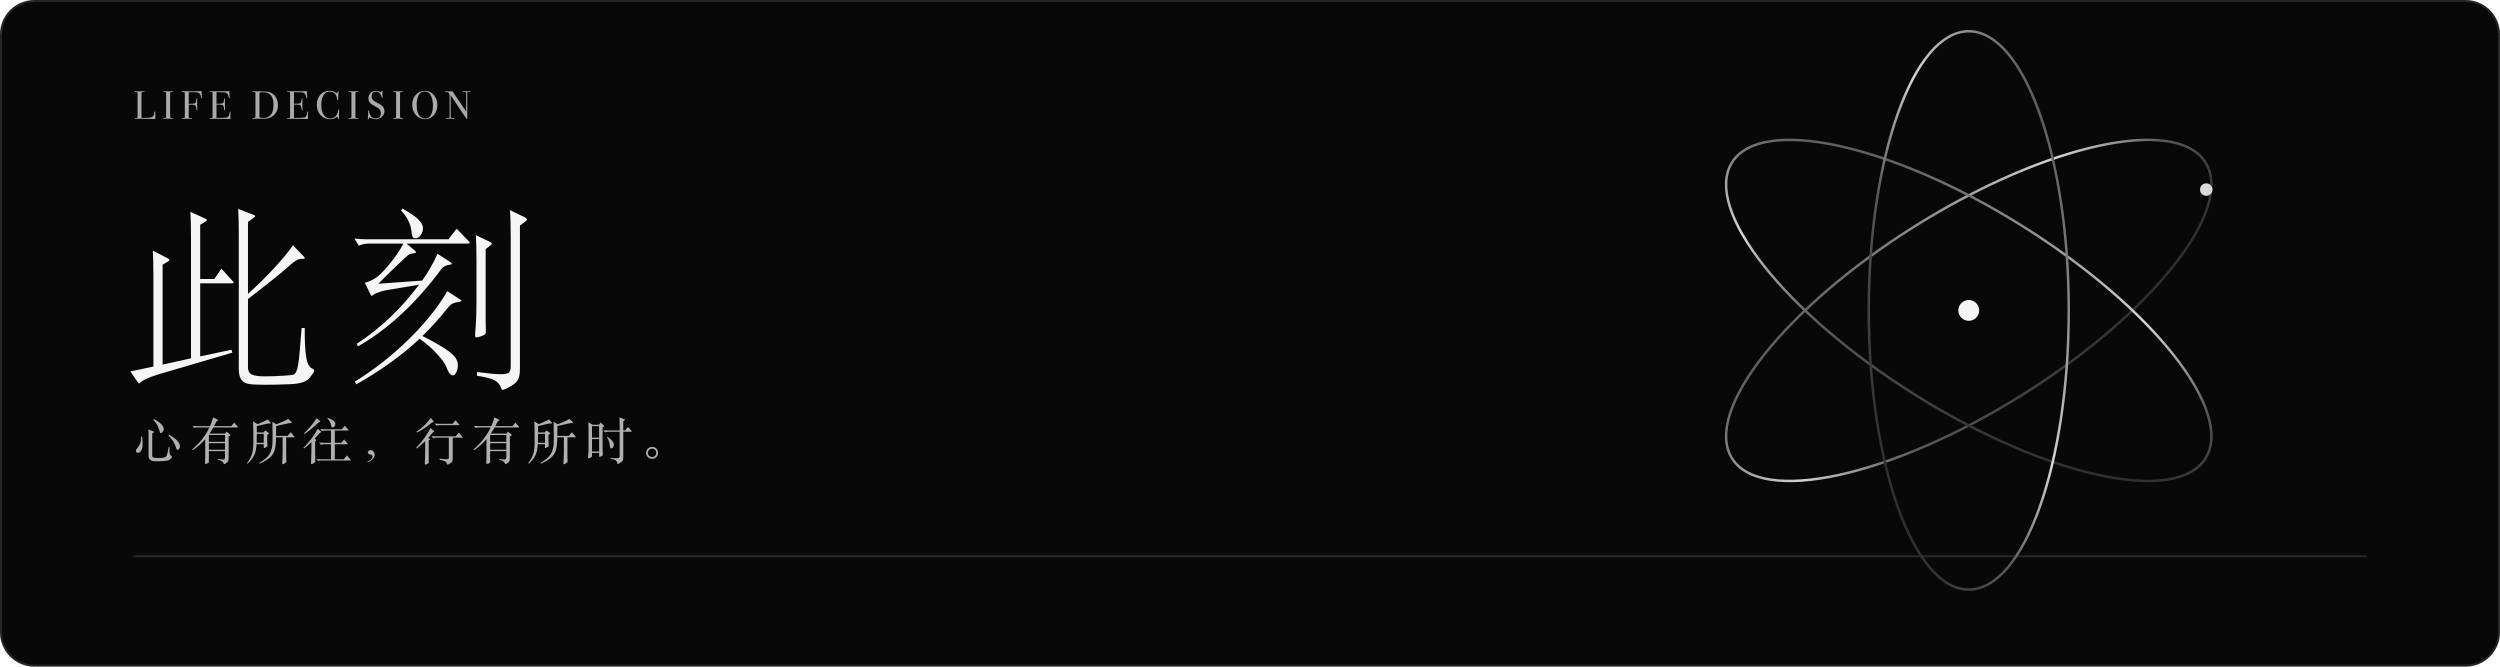
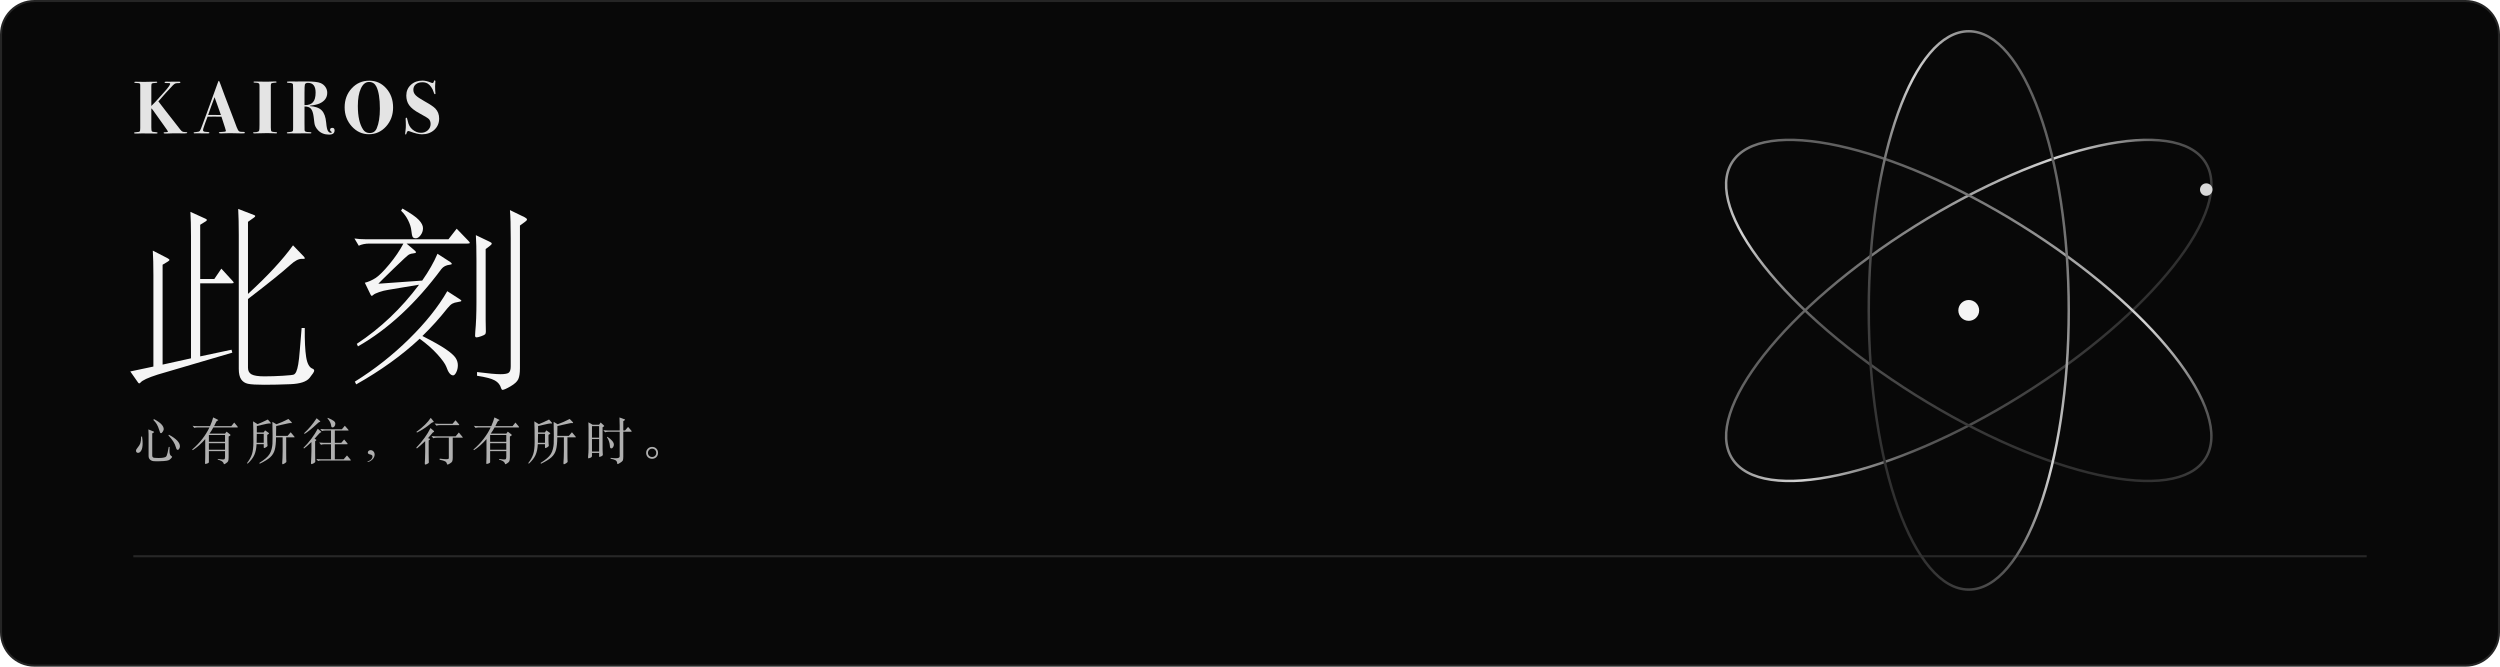
<svg xmlns="http://www.w3.org/2000/svg" width="1200" height="320" viewBox="0 0 1200 320" role="img" aria-labelledby="title desc">
  <defs>
    <linearGradient id="silver" x1="0" y1="0" x2="1" y2="1">
      <stop stop-color="#242424" />
      <stop offset=".43" stop-color="#d4d4d4" />
      <stop offset=".62" stop-color="#5a5a5a" />
      <stop offset="1" stop-color="#151515" />
    </linearGradient>
  </defs>
  <rect x=".5" y=".5" width="1199" height="319" rx="16" fill="#080808" stroke="#252525" />
-   <g fill="#aaa" aria-hidden="true">
-     <path d="M74.545 55.499Q74.545 55.993 74.488 57.133H74.279Q74.165 57.133 73.728 57.095Q73.291 57.057 72.74 57.057L64.836 57Q64.513 57 64.513 56.829Q64.513 56.696 65.026 56.658Q65.748 56.62 65.891 56.496Q66.033 56.373 66.033 55.784V45.106Q66.033 44.403 65.891 44.289Q65.748 44.175 64.874 44.175Q64.513 44.175 64.513 43.966Q64.513 43.795 64.741 43.795H64.912Q65.539 43.852 67.401 43.852Q67.572 43.852 68.066 43.824Q68.56 43.795 68.883 43.795H69.092Q69.434 43.795 69.434 43.985Q69.434 44.099 69.329 44.127Q69.225 44.156 68.674 44.175Q68.123 44.194 68.019 44.355Q67.914 44.517 67.914 45.353V56.563Q68.427 56.582 69.339 56.582Q71.562 56.582 72.474 56.354Q73.386 56.126 73.709 55.499Q74.032 54.872 74.089 53.808Q74.108 53.561 74.317 53.561Q74.564 53.561 74.545 53.846L74.526 54.321Q74.526 54.359 74.526 54.492Q74.545 54.625 74.545 54.758Z" />
-     <path d="M83.188 56.848Q83.188 57 82.96 57H82.77Q82.656 56.943 80.186 56.943Q79.711 56.943 79.236 56.981Q78.989 57 78.476 57Q78.229 57 78.229 56.829Q78.229 56.677 78.723 56.658Q79.483 56.639 79.616 56.478Q79.749 56.316 79.749 55.385V45.391Q79.749 44.46 79.654 44.346Q79.54 44.156 78.609 44.118Q78.248 44.099 78.248 43.966Q78.248 43.795 78.476 43.795L81.041 43.833Q81.326 43.833 82.143 43.814L82.865 43.795Q83.169 43.795 83.169 43.966Q83.169 44.118 82.333 44.156Q81.858 44.175 81.754 44.327Q81.649 44.479 81.649 45.125V55.271Q81.649 56.354 81.744 56.449Q81.953 56.658 82.979 56.696Q83.188 56.696 83.188 56.848Z" />
-     <path d="M96.999 46.968Q96.999 47.234 96.809 47.234Q96.619 47.234 96.543 46.759Q96.315 45.391 95.612 44.764Q95.156 44.365 94.206 44.27Q93.864 44.232 92.686 44.232Q91.812 44.232 90.596 44.289V49.837Q93.028 49.856 93.598 49.523Q94.168 49.191 94.282 47.652Q94.32 47.215 94.51 47.215Q94.7 47.215 94.7 47.5Q94.7 47.671 94.681 47.785Q94.624 49.096 94.624 50.217Q94.624 51.661 94.7 52.497Q94.719 52.573 94.719 52.725Q94.719 52.953 94.529 52.953Q94.377 52.953 94.339 52.839Q94.301 52.725 94.206 51.965Q94.054 50.806 93.607 50.521Q93.161 50.236 91.831 50.236Q91.128 50.236 90.596 50.274L90.615 52.212L90.577 55.936Q90.577 56.487 91.014 56.639Q91.223 56.715 91.945 56.696Q92.249 56.696 92.249 56.848Q92.249 57.019 91.869 57.019H91.679Q91.413 57.019 90.957 57Q90.52 57 90.368 57L87.537 57.019Q87.176 57.019 87.176 56.867Q87.176 56.715 87.831 56.677Q88.487 56.639 88.601 56.496Q88.715 56.354 88.715 55.613L88.696 44.707Q88.677 44.365 88.496 44.279Q88.316 44.194 87.518 44.175Q87.214 44.175 87.214 43.966Q87.214 43.776 87.556 43.776H87.86Q87.822 43.776 89.693 43.795Q91.565 43.814 92.762 43.814Q95.973 43.814 96.695 43.662Q96.714 43.909 96.809 45.087Q96.866 45.885 96.961 46.512Q96.999 46.778 96.999 46.968Z" />
-     <path d="M110.677 53.922Q110.677 53.998 110.639 54.853Q110.601 55.708 110.601 56.487V57.114Q108.739 57.019 103.229 57.019Q102.564 57.019 101.918 57.038Q101.272 57.038 101.044 57.038H100.854Q100.493 57.038 100.493 56.867Q100.493 56.753 100.607 56.734Q100.664 56.734 101.329 56.677Q101.823 56.639 101.927 56.468Q102.032 56.297 102.032 55.575V44.897Q102.032 44.346 101.87 44.242Q101.709 44.137 100.835 44.137Q100.531 44.137 100.531 43.966Q100.531 43.795 100.949 43.795L104.198 43.814Q104.369 43.814 106.345 43.795Q108.321 43.795 109.005 43.795Q109.575 43.795 110.05 43.719Q110.088 44.536 110.221 45.98L110.297 46.797Q110.316 46.892 110.316 47.044Q110.316 47.234 110.145 47.234Q109.936 47.234 109.841 46.759Q109.48 45.049 108.663 44.593Q108.055 44.251 105.471 44.251H103.913V49.818H104.369Q106.497 49.818 106.963 49.495Q107.428 49.172 107.599 47.614Q107.637 47.215 107.808 47.215Q108.017 47.215 108.017 47.557Q108.017 47.899 107.979 48.564Q107.941 49.229 107.941 49.571Q107.941 51.604 108.017 52.364Q108.036 52.554 108.036 52.687Q108.036 52.934 107.827 52.934Q107.694 52.934 107.646 52.772Q107.599 52.611 107.485 51.718Q107.333 50.597 106.554 50.331Q106.212 50.217 104.768 50.217H103.913V56.601Q108.093 56.601 108.815 56.43Q110.069 56.145 110.24 53.998Q110.278 53.523 110.487 53.523Q110.677 53.523 110.677 53.922Z" />
-     <path d="M133.397 50.426Q133.397 53.77 131.06 55.632Q129.35 57 126.481 57Q126.405 57 125.806 56.981Q125.208 56.962 124.068 56.962H123.118L121.617 56.981Q121.484 57 121.332 57Q120.971 57 120.971 56.81Q120.971 56.639 121.579 56.639Q122.358 56.639 122.548 56.354Q122.624 56.221 122.624 55.632V45.391Q122.624 44.46 122.481 44.308Q122.339 44.156 121.503 44.156Q121.066 44.156 121.066 43.947Q121.066 43.795 121.389 43.795Q121.37 43.795 121.807 43.814Q122.244 43.833 122.662 43.833H124.695Q128.115 43.833 129.54 44.308Q131.269 44.878 132.333 46.559Q133.397 48.241 133.397 50.426ZM131.269 50.35Q131.269 47.196 130.034 45.724Q128.799 44.251 126.177 44.251Q124.904 44.251 124.638 44.517Q124.524 44.65 124.524 45.429V55.537Q124.524 56.069 124.552 56.183Q124.581 56.297 124.714 56.373Q125.17 56.601 126.633 56.601Q128.685 56.601 129.939 55.157Q131.269 53.637 131.269 50.35Z" />
-     <path d="M147.873 53.922Q147.873 53.998 147.835 54.853Q147.797 55.708 147.797 56.487V57.114Q145.935 57.019 140.425 57.019Q139.76 57.019 139.114 57.038Q138.468 57.038 138.24 57.038H138.05Q137.689 57.038 137.689 56.867Q137.689 56.753 137.803 56.734Q137.86 56.734 138.525 56.677Q139.019 56.639 139.123 56.468Q139.228 56.297 139.228 55.575V44.897Q139.228 44.346 139.066 44.242Q138.905 44.137 138.031 44.137Q137.727 44.137 137.727 43.966Q137.727 43.795 138.145 43.795L141.394 43.814Q141.565 43.814 143.541 43.795Q145.517 43.795 146.201 43.795Q146.771 43.795 147.246 43.719Q147.284 44.536 147.417 45.98L147.493 46.797Q147.512 46.892 147.512 47.044Q147.512 47.234 147.341 47.234Q147.132 47.234 147.037 46.759Q146.676 45.049 145.859 44.593Q145.251 44.251 142.667 44.251H141.109V49.818H141.565Q143.693 49.818 144.159 49.495Q144.624 49.172 144.795 47.614Q144.833 47.215 145.004 47.215Q145.213 47.215 145.213 47.557Q145.213 47.899 145.175 48.564Q145.137 49.229 145.137 49.571Q145.137 51.604 145.213 52.364Q145.232 52.554 145.232 52.687Q145.232 52.934 145.023 52.934Q144.89 52.934 144.842 52.772Q144.795 52.611 144.681 51.718Q144.529 50.597 143.75 50.331Q143.408 50.217 141.964 50.217H141.109V56.601Q145.289 56.601 146.011 56.43Q147.265 56.145 147.436 53.998Q147.474 53.523 147.683 53.523Q147.873 53.523 147.873 53.922Z" />
-     <path d="M162.805 52.744Q162.805 52.725 162.767 53.257Q162.691 54.321 162.691 55.385Q162.691 55.518 162.729 55.87Q162.767 56.221 162.767 56.715V56.886Q162.767 57.133 162.615 57.133Q162.463 57.133 162.349 56.848Q162.083 56.183 161.817 56.031Q160.449 57.228 158.53 57.228Q155.737 57.228 153.904 55.281Q152.07 53.333 152.07 50.369Q152.07 47.386 153.751 45.496Q155.433 43.605 158.093 43.605Q159.062 43.605 159.641 43.767Q160.221 43.928 161.076 44.422Q161.494 44.669 161.703 44.669Q161.874 44.669 162.026 44.365Q162.273 43.833 162.425 43.833Q162.577 43.833 162.577 43.985Q162.577 44.061 162.539 44.232Q162.33 45.144 162.33 47.652Q162.33 48.013 162.273 48.07Q162.216 48.127 162.121 48.127Q161.931 48.127 161.874 47.766Q161.627 46.246 161.171 45.505Q160.24 43.985 158.245 43.985Q156.706 43.985 155.813 45.011Q154.198 46.854 154.198 50.407Q154.198 53.58 155.528 55.328Q156.687 56.848 158.606 56.848Q159.594 56.848 160.411 56.354Q161.228 55.86 161.674 54.995Q162.121 54.131 162.368 52.915Q162.463 52.459 162.615 52.459Q162.805 52.459 162.805 52.744Z" />
-     <path d="M172.132 56.848Q172.132 57 171.904 57H171.714Q171.6 56.943 169.13 56.943Q168.655 56.943 168.18 56.981Q167.933 57 167.42 57Q167.173 57 167.173 56.829Q167.173 56.677 167.667 56.658Q168.427 56.639 168.56 56.478Q168.693 56.316 168.693 55.385V45.391Q168.693 44.46 168.598 44.346Q168.484 44.156 167.553 44.118Q167.192 44.099 167.192 43.966Q167.192 43.795 167.42 43.795L169.985 43.833Q170.27 43.833 171.087 43.814L171.809 43.795Q172.113 43.795 172.113 43.966Q172.113 44.118 171.277 44.156Q170.802 44.175 170.697 44.327Q170.593 44.479 170.593 45.125V55.271Q170.593 56.354 170.688 56.449Q170.897 56.658 171.923 56.696Q172.132 56.696 172.132 56.848Z" />
-     <path d="M184.537 53.295Q184.537 54.929 183.293 56.079Q182.048 57.228 180.3 57.228Q179.274 57.228 177.849 56.601Q177.469 56.43 177.279 56.43Q177.051 56.43 176.994 56.981Q176.975 57.266 176.747 57.266Q176.557 57.266 176.557 57.038Q176.557 56.886 176.576 56.81Q176.728 55.651 176.728 54.663Q176.728 54.473 176.69 53.599Q176.671 53.485 176.671 53.295Q176.671 53.01 176.899 53.01Q177.089 53.01 177.165 53.466Q177.659 56.848 180.376 56.848Q181.535 56.848 182.171 56.192Q182.808 55.537 182.808 54.34Q182.808 53.276 182.19 52.526Q181.573 51.775 180.072 51.034Q178.267 50.141 177.564 49.305Q176.861 48.469 176.861 47.234Q176.861 45.657 177.877 44.631Q178.894 43.605 180.452 43.605Q181.098 43.605 182.238 44.042Q182.637 44.194 182.827 44.194Q183.036 44.194 183.103 44.118Q183.169 44.042 183.226 43.719Q183.264 43.529 183.435 43.529Q183.625 43.529 183.625 43.757Q183.625 43.909 183.606 43.985Q183.549 44.441 183.549 45.087Q183.549 45.999 183.644 46.531L183.663 46.835Q183.682 47.044 183.492 47.044Q183.283 47.044 183.207 46.607Q182.998 45.486 182.219 44.736Q181.44 43.985 180.471 43.985Q179.521 43.985 178.961 44.593Q178.4 45.201 178.4 46.246Q178.4 47.462 179.217 48.203Q179.673 48.621 181.193 49.381Q182.979 50.274 183.758 51.195Q184.537 52.117 184.537 53.295Z" />
-     <path d="M193.56 56.848Q193.56 57 193.332 57H193.142Q193.028 56.943 190.558 56.943Q190.083 56.943 189.608 56.981Q189.361 57 188.848 57Q188.601 57 188.601 56.829Q188.601 56.677 189.095 56.658Q189.855 56.639 189.988 56.478Q190.121 56.316 190.121 55.385V45.391Q190.121 44.46 190.026 44.346Q189.912 44.156 188.981 44.118Q188.62 44.099 188.62 43.966Q188.62 43.795 188.848 43.795L191.413 43.833Q191.698 43.833 192.515 43.814L193.237 43.795Q193.541 43.795 193.541 43.966Q193.541 44.118 192.705 44.156Q192.23 44.175 192.125 44.327Q192.021 44.479 192.021 45.125V55.271Q192.021 56.354 192.116 56.449Q192.325 56.658 193.351 56.696Q193.56 56.696 193.56 56.848Z" />
-     <path d="M209.936 50.483Q209.936 53.314 208.236 55.271Q206.535 57.228 204.065 57.228Q201.443 57.228 199.657 55.242Q197.871 53.257 197.871 50.35Q197.871 47.386 199.591 45.496Q201.31 43.605 203.989 43.605Q206.516 43.605 208.226 45.581Q209.936 47.557 209.936 50.483ZM207.808 50.578Q207.808 47.101 206.383 45.163Q205.49 43.947 203.894 43.947Q202.374 43.947 201.538 44.878Q199.999 46.588 199.999 50.445Q199.999 53.504 201.072 55.195Q202.146 56.886 204.084 56.886Q205.889 56.886 206.801 55.29Q207.808 53.523 207.808 50.578Z" />
-     <path d="M225.932 43.985Q225.932 44.175 225.457 44.156L225.039 44.137H224.697Q224.393 44.137 224.336 44.242Q224.279 44.346 224.279 44.878V55.822Q224.279 56.829 224.26 57Q224.241 57.171 224.146 57.171Q224.032 57.171 223.88 56.962L221.448 53.409Q219.339 50.312 216.318 45.676L216.337 56.278Q216.356 56.525 216.622 56.591Q216.888 56.658 217.895 56.677Q218.142 56.677 218.142 56.829Q218.142 57.019 217.648 57.019Q217.477 57.019 216.565 56.962Q216.261 56.943 215.976 56.943Q215.995 56.943 215.644 56.981Q215.292 57.019 214.57 57.019H214.38Q213.943 57.019 213.943 56.848Q213.943 56.677 214.323 56.677Q215.444 56.658 215.625 56.535Q215.805 56.411 215.805 55.727V46.36Q215.805 44.783 215.159 44.384Q214.855 44.194 214.076 44.194Q213.582 44.194 213.582 44.004Q213.582 43.833 213.867 43.833Q214.247 43.833 214.836 43.852Q215.425 43.871 215.463 43.871Q215.52 43.871 215.995 43.852Q216.622 43.852 217.211 43.833L223.766 53.58V45.125Q223.766 44.536 223.747 44.413Q223.728 44.289 223.595 44.222Q223.462 44.156 222.683 44.156Q221.999 44.156 221.999 43.985Q221.999 43.795 222.455 43.795H223.12Q223.367 43.795 223.652 43.795Q223.956 43.814 224.013 43.814Q224.032 43.814 224.355 43.795Q224.659 43.795 224.925 43.795H225.514Q225.932 43.795 225.932 43.985Z" />
+   <g fill="#e4e4e4" aria-hidden="true">
+     <path d="M89.884 63.676Q89.884 64.036 88.552 64.036Q87.4 64.036 85.204 64Q83.584 63.964 82.972 64L80.956 64.072L79.336 64.108Q78.544 64.108 78.544 63.784Q78.544 63.532 78.742 63.496Q78.94 63.46 80.02 63.424Q80.596 63.424 80.596 63.064Q80.596 62.92 78.616 60.148L73.324 52.732Q72.856 52.264 72.64 51.976V61.12Q72.64 62.74 72.91 63.046Q73.18 63.352 74.728 63.424Q75.628 63.46 75.628 63.784Q75.628 64.108 74.98 64.108L72.712 64.072Q70.444 64.036 68.068 64.036Q67.708 64.036 66.97 64.072Q66.232 64.108 65.404 64.108H64.936Q64.36 64.108 64.36 63.784Q64.36 63.46 65.566 63.424Q66.772 63.388 67.042 63.1Q67.312 62.812 67.312 61.516V40.744Q67.312 40.24 67.06 40.06Q66.7 39.844 65.512 39.844Q64.468 39.844 64.468 39.52Q64.468 39.232 64.972 39.232L69.328 39.304Q69.4 39.304 69.76 39.304Q70.156 39.268 70.48 39.268L72.712 39.232H74.188Q74.584 39.196 75.052 39.196Q75.484 39.196 75.484 39.52Q75.484 39.772 74.62 39.808Q73.18 39.88 72.91 40.078Q72.64 40.276 72.64 41.356V50.86Q73.612 50.068 79.192 43.768Q81.676 40.96 81.676 40.204Q81.676 39.952 81.352 39.898Q81.028 39.844 79.516 39.844Q79.012 39.844 79.012 39.52Q79.012 39.16 79.876 39.196L81.46 39.232Q81.532 39.232 81.784 39.232Q82.108 39.196 82.36 39.196H86.068Q86.572 39.196 86.572 39.52Q86.572 39.88 85.996 39.88Q84.664 39.88 84.178 40.06Q83.692 40.24 83.008 40.924Q79.66 44.416 76.024 48.664Q76.636 49.528 79.48 53.164Q81.46 55.648 85.132 60.4Q86.752 62.56 87.256 62.974Q87.76 63.388 88.732 63.388Q89.884 63.388 89.884 63.676Z" />
+     <path d="M117.5 63.64Q117.5 63.928 117.23 63.982Q116.96 64.036 115.844 64.036Q115.556 64.036 114.224 64Q111.56 63.928 110.552 63.928Q109.364 63.928 108.464 63.964Q106.664 64.036 106.016 64.036Q105.044 64.036 105.044 63.676Q105.044 63.316 107.096 63.28Q107.6 63.28 107.852 63.208Q108.428 63.136 108.428 62.776Q108.428 62.596 107.996 61.264L107.24 58.924Q107.024 58.132 106.304 56.008H105.656L102.848 55.972Q101.336 55.936 99.644 56.008Q99.32 56.728 98.42 59.248L97.628 61.588Q97.448 62.128 97.448 62.452Q97.448 63.064 98.24 63.244Q98.42 63.28 100.004 63.388Q100.508 63.424 100.508 63.712Q100.508 64.036 99.86 64.036L93.92 64Q93.704 64.036 93.452 64.036Q92.948 64.036 92.948 63.676Q92.948 63.46 94.064 63.388Q95.504 63.316 95.9 62.848Q96.296 62.38 97.196 59.824Q97.88 58.024 99.176 54.496L103.532 42.508Q103.856 41.716 104.432 40.024Q104.828 38.8 105.044 38.8Q105.26 38.8 105.836 40.456Q106.556 42.58 112.172 57.232Q112.892 59.104 113.612 61.048Q114.224 62.704 114.836 63.064Q115.304 63.352 117.068 63.316Q117.5 63.316 117.5 63.64ZM106.052 55.216Q106.016 55.108 105.8 54.532Q104.36 50.356 103.712 48.664Q103.532 48.196 103.208 47.296L102.992 46.648Q102.344 48.196 101.408 50.932Q100.364 53.992 99.896 55.216Q100.22 55.216 100.688 55.18Q101.12 55.18 101.48 55.18H103.496Q104.324 55.18 106.052 55.216Z" />
+     <path d="M132.984 63.748Q132.984 64.036 132.516 64.036Q132.264 64.036 132.048 64Q129.888 63.892 128.34 63.892Q126.72 63.892 123.588 64Q122.544 64.036 122.04 64.036Q121.5 64.036 121.5 63.712Q121.5 63.532 121.698 63.496Q121.896 63.46 123.084 63.424Q124.2 63.208 124.38 62.758Q124.56 62.308 124.56 59.86V42.544Q124.56 41.86 124.56 41.212Q124.524 40.564 124.524 40.6Q124.524 39.7 122.724 39.7Q121.716 39.7 121.716 39.448Q121.716 39.196 121.86 39.16Q122.004 39.124 122.796 39.124Q122.436 39.124 124.092 39.16Q125.748 39.196 126.936 39.196H128.772Q129.348 39.196 130.41 39.142Q131.472 39.088 131.904 39.088H132.264Q132.732 39.088 132.732 39.376Q132.732 39.592 132.57 39.646Q132.408 39.7 131.472 39.736Q130.356 39.808 130.104 40.204L129.996 40.888V61.228Q129.996 62.776 130.338 63.064Q130.68 63.352 132.66 63.46Q132.984 63.496 132.984 63.748Z" />
+     <path d="M160.6 62.596Q160.6 64.612 157.972 64.612Q154.66 64.612 152.68 62.524Q151.132 60.904 150.916 59.068L150.556 56.116Q150.196 53.308 149.242 52.192Q148.288 51.076 146.164 51.112V59.284Q146.164 62.128 146.2 62.344Q146.2 62.956 146.704 63.19Q147.208 63.424 148.612 63.424Q149.476 63.424 149.476 63.748Q149.476 64.036 149.044 64.036L145.552 64Q145.552 64 144.976 64Q144.328 64.036 143.752 64.036H141.16Q140.8 64.036 140.332 64Q139.936 64 139.828 64L138.172 64.036Q137.668 64.036 137.668 63.748Q137.668 63.424 139.144 63.352Q140.368 63.28 140.584 62.776Q140.692 62.524 140.692 61.264V42.724Q140.692 40.852 140.62 40.51Q140.548 40.168 140.152 39.988Q139.648 39.772 138.532 39.772Q137.74 39.772 137.74 39.448Q137.74 39.196 138.064 39.142Q138.388 39.088 139.792 39.088Q139.792 39.088 140.44 39.088Q141.088 39.124 141.7 39.124H142.888Q142.924 39.124 143.644 39.088Q144.328 39.088 144.94 39.088H147.028Q152.068 39.088 153.904 39.88Q155.344 40.492 156.208 41.752Q157.072 43.012 157.072 44.524Q157.072 47.98 153.472 49.636Q151.888 50.356 148.792 50.716L148.756 50.932Q152.68 51.184 154.444 53.002Q156.208 54.82 156.568 58.888Q156.856 62.128 157.468 62.938Q158.08 63.748 158.728 63.748Q159.268 63.748 159.268 63.46Q159.268 63.316 158.854 63.064Q158.44 62.812 158.44 62.344Q158.44 61.372 159.52 61.372Q160.6 61.372 160.6 62.596ZM151.492 44.416Q151.492 39.772 147.82 39.772Q146.632 39.772 146.344 40.564Q146.164 41.068 146.164 44.488V50.464Q148.972 50.5 150.232 49.06Q151.492 47.62 151.492 44.416Z" />
+     <path d="M188.684 51.58Q188.684 56.98 185.318 60.706Q181.952 64.432 177.056 64.432Q172.268 64.432 168.848 60.652Q165.428 56.872 165.428 51.544Q165.428 46.072 168.83 42.4Q172.232 38.728 177.272 38.728Q182.132 38.728 185.408 42.418Q188.684 46.108 188.684 51.58ZM182.348 52.156Q182.348 44.992 180.656 41.572Q179.54 39.34 177.128 39.34Q174.68 39.34 173.222 42.472Q171.764 45.604 171.764 50.86Q171.764 58.492 174.356 62.272Q175.436 63.856 177.488 63.856Q179.864 63.856 180.836 61.588Q182.348 58.06 182.348 52.156Z" />
+     <path d="M210.792 56.908Q210.792 60.184 208.47 62.326Q206.148 64.468 202.548 64.468Q200.352 64.468 196.5 62.992Q196.212 62.884 195.996 62.884Q195.384 62.884 195.06 64.18Q194.952 64.576 194.772 64.576Q194.484 64.576 194.484 64.072Q194.484 63.604 194.664 62.416Q194.808 61.444 194.808 60.148Q194.808 59.104 194.772 58.492Q194.7 57.268 194.7 57.052Q194.7 56.476 195.06 56.476Q195.42 56.476 195.708 58.024Q196.212 60.688 197.976 62.164Q199.884 63.748 202.08 63.748Q204.024 63.748 205.356 62.524Q206.688 61.3 206.688 59.536Q206.688 58.024 205.824 57.124Q205.176 56.476 201.648 54.568Q197.724 52.48 196.32 50.392Q195.024 48.484 195.024 45.856Q195.024 42.76 197.22 40.726Q199.416 38.692 202.764 38.692Q204.564 38.692 206.616 39.556Q207.3 39.844 207.588 39.844Q208.128 39.844 208.308 38.908Q208.38 38.584 208.632 38.584Q208.992 38.584 208.992 39.052Q208.992 39.232 208.92 40.06Q208.848 40.888 208.848 41.428Q208.848 43.3 208.992 44.596Q209.028 44.704 209.028 44.884Q209.028 45.208 208.74 45.208Q208.416 45.208 208.092 44.056Q207.768 42.904 206.958 41.77Q206.148 40.636 205.32 40.132Q204.24 39.484 202.8 39.484Q200.784 39.484 199.596 40.456Q198.408 41.428 198.408 43.12Q198.408 44.596 199.524 45.73Q200.64 46.864 203.808 48.628Q207.696 50.788 208.956 52.084Q210.792 53.992 210.792 56.908Z" />
  </g>
  <g fill="#f5f5f5" aria-hidden="true">
    <path d="M146.292 157.43Q146.198 166.548 146.95 171.342Q147.702 176.136 150.052 176.982Q150.804 177.264 150.804 177.969Q150.804 178.674 148.595 181.4Q146.386 184.126 139.43 184.408Q132.474 184.69 126.834 184.69Q121.194 184.69 119.032 184.22Q116.87 183.75 115.742 182.058Q114.614 180.366 114.614 177.076V112.78Q114.614 105.448 114.332 100.278L121.852 103.192Q122.51 103.38 122.51 103.709Q122.51 104.038 121.946 104.414L119.032 106.482V141.074Q133.038 128.29 140.652 117.762L145.728 123.026Q146.292 123.59 146.292 123.966Q146.292 124.342 145.54 124.248H144.788Q142.532 124.248 139.336 127.162Q133.978 132.05 119.032 143.518V176.512Q119.032 178.768 120.771 179.708Q122.51 180.648 126.881 180.648Q131.252 180.648 135.764 180.366Q140.276 180.084 140.981 179.802Q141.686 179.52 142.203 178.392Q142.72 177.264 143.143 174.914Q143.566 172.564 143.942 167.676L144.788 157.43ZM78.048 175.008 91.678 172V113.438Q91.678 106.482 91.396 101.688L98.634 104.978Q99.292 105.26 99.292 105.589Q99.292 105.918 98.822 106.2L96.096 107.892V133.93H102.864L106.248 128.948L111.324 134.494Q112.17 135.34 112.17 135.669Q112.17 135.998 111.23 135.998H96.096V171.06L111.136 167.864L111.512 169.274L75.698 179.802Q68.648 182.058 67.426 183.656Q67.05 184.032 66.815 184.032Q66.58 184.032 66.298 183.656L62.538 178.298L73.63 175.948V132.05Q73.63 125.094 73.348 120.3L80.304 123.872Q81.338 124.436 81.338 124.765Q81.338 125.094 80.398 125.658L78.048 127.068Z" />
    <path d="M193.166 100.09Q199.088 103.474 201.062 105.589Q203.036 107.704 203.036 109.537Q203.036 111.37 201.908 112.874Q200.78 114.378 199.605 114.378Q198.43 114.378 198.054 113.673Q197.678 112.968 197.443 110.665Q197.208 108.362 195.892 105.73Q194.576 103.098 192.508 101.124ZM252.01 106.482 249.566 108.268V176.794Q249.566 180.272 248.767 182.011Q247.968 183.75 245.054 185.442Q242.14 187.134 241.2 187.134Q240.824 187.134 240.542 186.382Q239.884 183.938 237.534 182.622Q235.184 181.306 228.98 180.366V178.58Q236.97 179.614 240.213 179.614Q243.456 179.614 244.302 178.815Q245.148 178.016 245.148 175.854V114.566Q245.148 105.072 244.772 100.842L251.916 104.32Q252.95 104.884 252.95 105.354Q252.95 105.824 252.01 106.482ZM224.562 115.318Q225.502 116.258 225.502 116.587Q225.502 116.916 224.374 116.916H195.14L198.806 120.018Q199.652 120.676 199.652 121.099Q199.652 121.522 198.43 121.616Q197.208 121.71 196.315 122.18Q195.422 122.65 188.889 128.995Q182.356 135.34 181.604 136.186L202.66 134.682Q207.454 127.82 209.992 121.804L216.102 125.752Q216.854 126.316 216.854 126.645Q216.854 126.974 215.914 127.068Q213.282 127.35 211.872 129.136Q193.542 153.858 171.828 166.266L171.264 165.044Q188.372 153.764 201.156 136.656L186.492 139.1Q184.048 139.476 181.933 140.228Q179.818 140.98 179.254 141.497Q178.69 142.014 178.455 142.014Q178.22 142.014 177.938 141.544L175.118 135.716Q177.75 135.058 180.241 133.46Q182.732 131.862 186.868 126.88Q191.004 121.898 193.636 116.916H177.28Q174.366 116.916 172.204 117.95L170.136 114.472Q172.58 114.848 175.588 114.848H215.256L219.204 109.772ZM234.996 118.138 233.116 119.548V153.576L233.21 159.122Q233.21 160.062 232.881 160.438Q232.552 160.814 231.001 161.378Q229.45 161.942 228.745 161.942Q228.04 161.942 228.04 161.096Q228.04 160.25 228.134 159.216Q228.698 153.388 228.698 144.928V125.188Q228.698 117.198 228.416 112.874L234.902 115.976Q236.03 116.446 236.03 116.916Q236.03 117.386 234.996 118.138ZM220.52 143.518Q221.46 144.082 221.46 144.411Q221.46 144.74 219.768 144.975Q218.076 145.21 217.089 145.774Q216.102 146.338 214.786 147.936Q209.146 155.08 202.754 161.284Q210.368 165.138 213.94 167.582Q217.512 170.026 218.64 171.718Q219.768 173.41 219.768 175.29Q219.768 177.17 219.016 178.674Q218.264 180.178 217.512 180.178Q215.632 180.178 214.222 176.042Q213.376 173.88 209.945 170.073Q206.514 166.266 201.438 162.6Q188.654 174.538 170.982 184.502L170.324 183.186Q184.518 174.35 196.362 162.694Q208.206 151.038 214.692 139.758Z" />
  </g>
  <g fill="#b0b0b0" aria-hidden="true">
    <path d="M73.96 201.192Q78.592 203.64 78.592 206.016Q78.592 206.472 78.124 207.192Q77.656 207.912 77.332 207.912Q77.008 207.912 76.876 207.72Q76.744 207.528 76.348 206.184Q75.952 204.84 75.28 203.676Q74.608 202.512 73.552 201.528ZM81.424 214.536Q81.352 215.52 81.352 216.432Q81.352 217.344 81.544 217.992Q81.736 218.64 82.312 218.952Q82.6 219.144 82.6 219.312Q82.6 219.48 82.036 220.104Q81.472 220.728 80.812 220.956Q80.152 221.184 78.592 221.304Q77.032 221.424 75.796 221.424Q74.56 221.424 73.864 221.376Q73.168 221.328 72.568 221.016Q71.968 220.704 71.644 220.164Q71.32 219.624 71.32 218.952V208.488Q71.32 207.24 71.224 206.112L73.696 207.12Q73.984 207.24 73.984 207.372Q73.984 207.504 73.672 207.672L73.072 208.032V218.568Q73.072 219.144 73.288 219.396Q73.504 219.648 74.008 219.744Q74.512 219.84 76.012 219.84Q77.512 219.84 78.328 219.684Q79.144 219.528 79.468 219.348Q79.792 219.168 79.996 218.736Q80.2 218.304 80.428 217.368Q80.656 216.432 80.992 214.512ZM81.088 208.68Q83.704 210.072 85.036 211.476Q86.368 212.88 86.368 214.2Q86.368 214.8 86.044 215.364Q85.72 215.928 85.384 215.928Q85.048 215.928 84.868 215.736Q84.688 215.544 84.568 215.112Q84.016 213.192 83.176 211.92Q82.336 210.648 80.824 208.968ZM68.176 209.544Q68.464 211.248 68.464 212.736Q68.464 215.04 67.828 216.204Q67.192 217.368 66.232 217.368Q65.848 217.368 65.56 217.104Q65.272 216.84 65.272 216.324Q65.272 215.808 65.752 215.28Q67.024 213.744 67.384 212.64Q67.744 211.536 67.72 209.568Z" />
    <path d="M108.016 216.552H100.264V221.784Q100.264 222.216 99.544 222.456Q98.848 222.72 98.632 222.72Q98.416 222.72 98.416 222.264L98.464 220.896Q98.488 220.512 98.5 219.888Q98.512 219.264 98.512 218.4V210.744Q95.776 213.96 92.536 216.072L92.224 215.784Q97.72 211.08 100.528 205.176H94.864Q93.904 205.176 93.256 205.392L92.44 204.384Q93.304 204.528 94.384 204.528H100.816Q101.848 202.2 102.328 200.352L104.44 201.408Q104.776 201.552 104.776 201.672Q104.776 201.792 104.368 201.936Q103.984 202.032 103.696 202.656L102.76 204.528H111.04L112.408 202.824L113.968 204.672Q114.184 204.912 114.184 205.044Q114.184 205.176 113.824 205.176H102.4Q101.992 205.944 101.524 206.688Q101.056 207.432 100.552 208.128H108.04L108.736 207.192L110.392 208.464Q110.632 208.632 110.632 208.824Q110.632 209.016 110.392 209.16L109.744 209.52V219.456Q109.744 220.896 109.504 221.352Q109.264 221.856 108.544 222.312Q108.184 222.576 107.968 222.684Q107.752 222.792 107.632 222.816Q107.512 222.84 107.464 222.768Q107.416 222.696 107.392 222.552Q107.128 221.76 106.36 221.328Q105.592 220.896 104.488 220.584L104.56 220.296Q105.808 220.464 106.492 220.524Q107.176 220.584 107.5 220.5Q107.824 220.416 107.896 220.176Q107.968 219.936 108.016 219.48ZM100.264 212.064H108.016V208.8H100.264ZM108.016 212.736H100.264V215.88H108.016Z" />
    <path d="M132.496 209.928Q132.472 213.768 131.884 215.904Q131.296 218.04 129.676 219.504Q128.056 220.968 124.672 222.6L124.48 222.216Q126.424 220.968 127.576 219.984Q128.728 219 129.388 217.956Q130.048 216.912 130.384 215.52Q130.72 214.128 130.78 213Q130.84 211.872 130.84 209.208Q130.84 206.544 130.744 202.488L132.688 203.64Q135.376 202.704 138.448 201.096L139.816 202.488Q140.08 202.776 140.08 202.944Q140.08 203.112 139.816 203.112L139.456 203.064Q138.88 203.064 137.992 203.28L132.568 204.48Q132.568 206.544 132.496 209.232H138.04L139.528 207.48L141.256 209.52Q141.424 209.736 141.424 209.832Q141.424 209.928 141.088 209.928H137.368V217.032Q137.368 219.264 137.392 220.128L137.464 221.544Q137.464 221.928 136.708 222.384Q135.952 222.84 135.7 222.84Q135.448 222.84 135.448 222.24L135.592 219.792Q135.664 218.184 135.664 216.504V209.928ZM123.28 207.576H126.544L127.24 206.568L128.968 207.792Q129.16 207.936 129.16 208.056Q129.16 208.176 128.92 208.32L128.272 208.728V211.248Q128.272 211.992 128.32 212.688L128.416 213.864Q128.416 214.296 127.72 214.68Q127.024 215.064 126.808 215.064Q126.592 215.064 126.592 214.728V213.216H123.136Q123.016 216.288 122.068 218.4Q121.12 220.512 118.84 222.576L118.576 222.264Q120.28 220.08 120.952 217.98Q121.624 215.88 121.624 212.232Q121.624 205.392 121.48 202.248L123.64 203.592Q125.776 202.776 128.536 201.36L129.76 202.704Q129.976 202.944 129.976 203.148Q129.976 203.352 129.592 203.28Q129.424 203.256 129.124 203.256Q128.824 203.256 128.104 203.4L123.28 204.48ZM126.592 212.544V208.248H123.256Q123.256 210.6 123.184 212.544Z" />
    <path d="M157.336 200.544Q159.568 201.504 160.264 202.092Q160.96 202.68 160.96 203.328Q160.96 204.12 160.564 204.648Q160.168 205.176 159.604 205.176Q159.04 205.176 158.968 204.408Q158.776 202.56 157.192 200.856ZM151.984 200.76 153.376 201.912Q153.736 202.224 153.736 202.368Q153.736 202.512 153.388 202.548Q153.04 202.584 151.984 203.616Q148.6 206.784 146.2 208.272L145.96 207.936Q149.32 204.84 151.984 200.76ZM160.72 220.44H164.968L166.552 218.616L168.208 220.56Q168.424 220.8 168.424 220.92Q168.424 221.04 168.064 221.04H154.288Q153.208 221.04 152.656 221.28L151.816 220.296Q152.728 220.44 153.808 220.44H158.872V213.24H155.704Q154.72 213.24 154.072 213.504L153.208 212.424Q154.12 212.544 155.2 212.544H158.872V206.664H156.208Q155.248 206.664 154.576 206.904L153.736 205.92Q154.624 206.04 155.728 206.04H164.104L165.52 204.36L167.152 206.208Q167.344 206.4 167.344 206.532Q167.344 206.664 167.008 206.664H160.72V212.544H163.816L165.184 210.96L166.672 212.712Q166.888 212.952 166.888 213.096Q166.888 213.24 166.456 213.24H160.72ZM149.488 212.16Q147.616 213.984 145.936 215.28L145.648 214.968Q149.752 210.936 152.536 205.776L153.88 206.952Q154.24 207.264 154.24 207.396Q154.24 207.528 153.916 207.576Q153.592 207.624 152.8 208.56Q151.552 210 150.976 210.6L151.624 210.96Q151.864 211.104 151.864 211.212Q151.864 211.32 151.672 211.488L151.264 211.824V217.224Q151.264 219.408 151.3 220.44Q151.336 221.472 151.336 221.544Q151.336 221.976 150.568 222.372Q149.8 222.768 149.536 222.768Q149.272 222.768 149.272 222.216L149.392 219.792Q149.488 218.136 149.488 216.696Z" />
    <path d="M176.392 221.496Q177.136 221.28 177.616 220.956Q178.096 220.632 178.348 220.308Q178.6 219.984 178.696 219.684Q178.792 219.384 178.792 219.192Q178.792 218.808 178.624 218.604Q178.456 218.4 178.216 218.292Q177.976 218.184 177.676 218.136Q177.376 218.088 177.136 217.992Q176.896 217.896 176.728 217.716Q176.56 217.536 176.56 217.176Q176.56 216.72 176.956 216.396Q177.352 216.072 177.832 216.072Q178.72 216.072 179.272 216.696Q179.824 217.32 179.824 218.208Q179.824 218.832 179.548 219.42Q179.272 220.008 178.804 220.488Q178.336 220.968 177.748 221.316Q177.16 221.664 176.512 221.76Z" />
    <path d="M208.072 202.176Q208.216 202.344 208.216 202.476Q208.216 202.608 207.796 202.68Q207.376 202.752 206.68 203.352Q203.752 205.824 200.176 207.624L199.864 207.312Q204.64 203.832 206.752 200.568ZM220.312 203.664Q220.456 203.88 220.456 203.976Q220.456 204.072 220.12 204.072H211.072Q210.088 204.072 209.512 204.336L208.624 203.304Q209.536 203.424 210.592 203.424H217.216L218.656 201.72ZM204.088 211.728Q202.48 213.288 200.104 215.28L199.816 214.872Q204.328 210.168 206.632 205.464L208.096 206.712Q208.36 206.928 208.36 207.168Q208.36 207.408 208.072 207.408Q207.832 207.408 207.148 208.308Q206.464 209.208 205.456 210.312L206.128 210.528Q206.416 210.648 206.416 210.792Q206.416 210.936 206.152 211.104L205.768 211.392V217.344Q205.768 219.792 205.804 220.752Q205.84 221.712 205.84 221.916Q205.84 222.12 205.684 222.288Q205.528 222.456 204.976 222.72Q204.424 222.984 204.16 222.984Q203.896 222.984 203.896 222.456L204.016 220.008Q204.088 218.4 204.088 216.816ZM215.44 210.096H209.584Q208.576 210.096 208 210.36L207.112 209.328Q208.024 209.448 209.08 209.448H218.704L220.24 207.6L221.992 209.712Q222.16 209.904 222.16 210Q222.16 210.096 221.824 210.096H217.312V219.696Q217.312 220.92 217.072 221.448Q216.832 221.976 215.944 222.492Q215.056 223.008 214.84 223.008Q214.624 223.008 214.528 222.648Q214.36 221.856 213.676 221.46Q212.992 221.064 210.976 220.656L211.048 220.152Q213.256 220.416 214.108 220.416Q214.96 220.416 215.2 220.272Q215.44 220.128 215.44 219.816Z" />
    <path d="M243.016 216.552H235.264V221.784Q235.264 222.216 234.544 222.456Q233.848 222.72 233.632 222.72Q233.416 222.72 233.416 222.264L233.464 220.896Q233.488 220.512 233.5 219.888Q233.512 219.264 233.512 218.4V210.744Q230.776 213.96 227.536 216.072L227.224 215.784Q232.72 211.08 235.528 205.176H229.864Q228.904 205.176 228.256 205.392L227.44 204.384Q228.304 204.528 229.384 204.528H235.816Q236.848 202.2 237.328 200.352L239.44 201.408Q239.776 201.552 239.776 201.672Q239.776 201.792 239.368 201.936Q238.984 202.032 238.696 202.656L237.76 204.528H246.04L247.408 202.824L248.968 204.672Q249.184 204.912 249.184 205.044Q249.184 205.176 248.824 205.176H237.4Q236.992 205.944 236.524 206.688Q236.056 207.432 235.552 208.128H243.04L243.736 207.192L245.392 208.464Q245.632 208.632 245.632 208.824Q245.632 209.016 245.392 209.16L244.744 209.52V219.456Q244.744 220.896 244.504 221.352Q244.264 221.856 243.544 222.312Q243.184 222.576 242.968 222.684Q242.752 222.792 242.632 222.816Q242.512 222.84 242.464 222.768Q242.416 222.696 242.392 222.552Q242.128 221.76 241.36 221.328Q240.592 220.896 239.488 220.584L239.56 220.296Q240.808 220.464 241.492 220.524Q242.176 220.584 242.5 220.5Q242.824 220.416 242.896 220.176Q242.968 219.936 243.016 219.48ZM235.264 212.064H243.016V208.8H235.264ZM243.016 212.736H235.264V215.88H243.016Z" />
    <path d="M267.496 209.928Q267.472 213.768 266.884 215.904Q266.296 218.04 264.676 219.504Q263.056 220.968 259.672 222.6L259.48 222.216Q261.424 220.968 262.576 219.984Q263.728 219 264.388 217.956Q265.048 216.912 265.384 215.52Q265.72 214.128 265.78 213Q265.84 211.872 265.84 209.208Q265.84 206.544 265.744 202.488L267.688 203.64Q270.376 202.704 273.448 201.096L274.816 202.488Q275.08 202.776 275.08 202.944Q275.08 203.112 274.816 203.112L274.456 203.064Q273.88 203.064 272.992 203.28L267.568 204.48Q267.568 206.544 267.496 209.232H273.04L274.528 207.48L276.256 209.52Q276.424 209.736 276.424 209.832Q276.424 209.928 276.088 209.928H272.368V217.032Q272.368 219.264 272.392 220.128L272.464 221.544Q272.464 221.928 271.708 222.384Q270.952 222.84 270.7 222.84Q270.448 222.84 270.448 222.24L270.592 219.792Q270.664 218.184 270.664 216.504V209.928ZM258.28 207.576H261.544L262.24 206.568L263.968 207.792Q264.16 207.936 264.16 208.056Q264.16 208.176 263.92 208.32L263.272 208.728V211.248Q263.272 211.992 263.32 212.688L263.416 213.864Q263.416 214.296 262.72 214.68Q262.024 215.064 261.808 215.064Q261.592 215.064 261.592 214.728V213.216H258.136Q258.016 216.288 257.068 218.4Q256.12 220.512 253.84 222.576L253.576 222.264Q255.28 220.08 255.952 217.98Q256.624 215.88 256.624 212.232Q256.624 205.392 256.48 202.248L258.64 203.592Q260.776 202.776 263.536 201.36L264.76 202.704Q264.976 202.944 264.976 203.148Q264.976 203.352 264.592 203.28Q264.424 203.256 264.124 203.256Q263.824 203.256 263.104 203.4L258.28 204.48ZM261.592 212.544V208.248H258.256Q258.256 210.6 258.184 212.544Z" />
    <path d="M299.176 207.24V219.216Q299.176 220.536 298.96 221.016Q298.744 221.496 297.712 222.132Q296.68 222.768 296.476 222.768Q296.272 222.768 296.248 222.36Q296.176 221.304 295.408 220.896Q294.64 220.488 293.056 220.152L293.104 219.768Q294.664 219.96 295.624 219.96Q297.448 219.96 297.448 219.048V207.24H292.096Q291.088 207.24 290.464 207.504L289.6 206.496Q290.512 206.616 291.592 206.616H297.448V204.24Q297.448 202.368 297.352 200.376L299.848 201.288Q300.04 201.36 300.04 201.492Q300.04 201.624 299.776 201.768L299.176 202.152V206.616H300.04L301.48 204.912L303.064 206.736Q303.208 206.928 303.208 207.084Q303.208 207.24 302.896 207.24ZM284.488 203.88H287.56L288.304 202.8L289.84 204.192Q290.032 204.36 290.032 204.48Q290.032 204.6 289.84 204.72L289.24 205.08V215.568Q289.24 216.456 289.288 217.2L289.36 218.256Q289.36 218.712 288.664 219.024Q287.968 219.336 287.776 219.336Q287.584 219.336 287.584 219.024V217.416H284.152V218.832Q284.152 219.384 283.468 219.696Q282.784 220.008 282.58 220.008Q282.376 220.008 282.304 219.84Q282.232 219.672 282.28 219.192Q282.496 217.224 282.496 215.424V205.632Q282.496 204.048 282.424 202.704ZM287.584 210.096V204.552H284.152V210.096ZM287.584 216.744V210.744H284.152V216.744ZM291.544 209.64Q294.664 211.752 294.664 213.432Q294.664 214.032 294.292 214.632Q293.92 215.232 293.476 215.232Q293.032 215.232 292.9 214.92Q292.768 214.608 292.708 213.72Q292.648 212.832 292.288 211.764Q291.928 210.696 291.328 209.904Z" />
    <path d="M313 219.36Q313.888 219.36 314.44 218.784Q314.992 218.208 314.992 217.368Q314.992 216.528 314.428 215.94Q313.864 215.352 313.024 215.352Q312.184 215.352 311.596 215.952Q311.008 216.552 311.008 217.392Q311.008 218.208 311.584 218.784Q312.16 219.36 313 219.36ZM313 214.512Q314.248 214.512 315.052 215.316Q315.856 216.12 315.856 217.368Q315.856 217.992 315.64 218.508Q315.424 219.024 315.052 219.408Q314.68 219.792 314.152 220.008Q313.624 220.224 313 220.224Q312.376 220.224 311.848 220.008Q311.32 219.792 310.948 219.408Q310.576 219.024 310.36 218.508Q310.144 217.992 310.144 217.392Q310.144 216.168 310.984 215.328Q311.824 214.512 313 214.512Z" />
  </g>
  <path d="M64 267H1136" stroke="#272727" />
  <g fill="none" stroke="url(#silver)" stroke-width="1.2">
    <ellipse cx="945" cy="149" rx="134" ry="48" transform="rotate(-32 945 149)" />
    <ellipse cx="945" cy="149" rx="134" ry="48" transform="rotate(32 945 149)" />
    <ellipse cx="945" cy="149" rx="134" ry="48" transform="rotate(90 945 149)" />
  </g>
  <circle cx="945" cy="149" r="5" fill="#f5f5f5" />
  <circle cx="1059" cy="91" r="3" fill="#d9d9d9" />
</svg>
